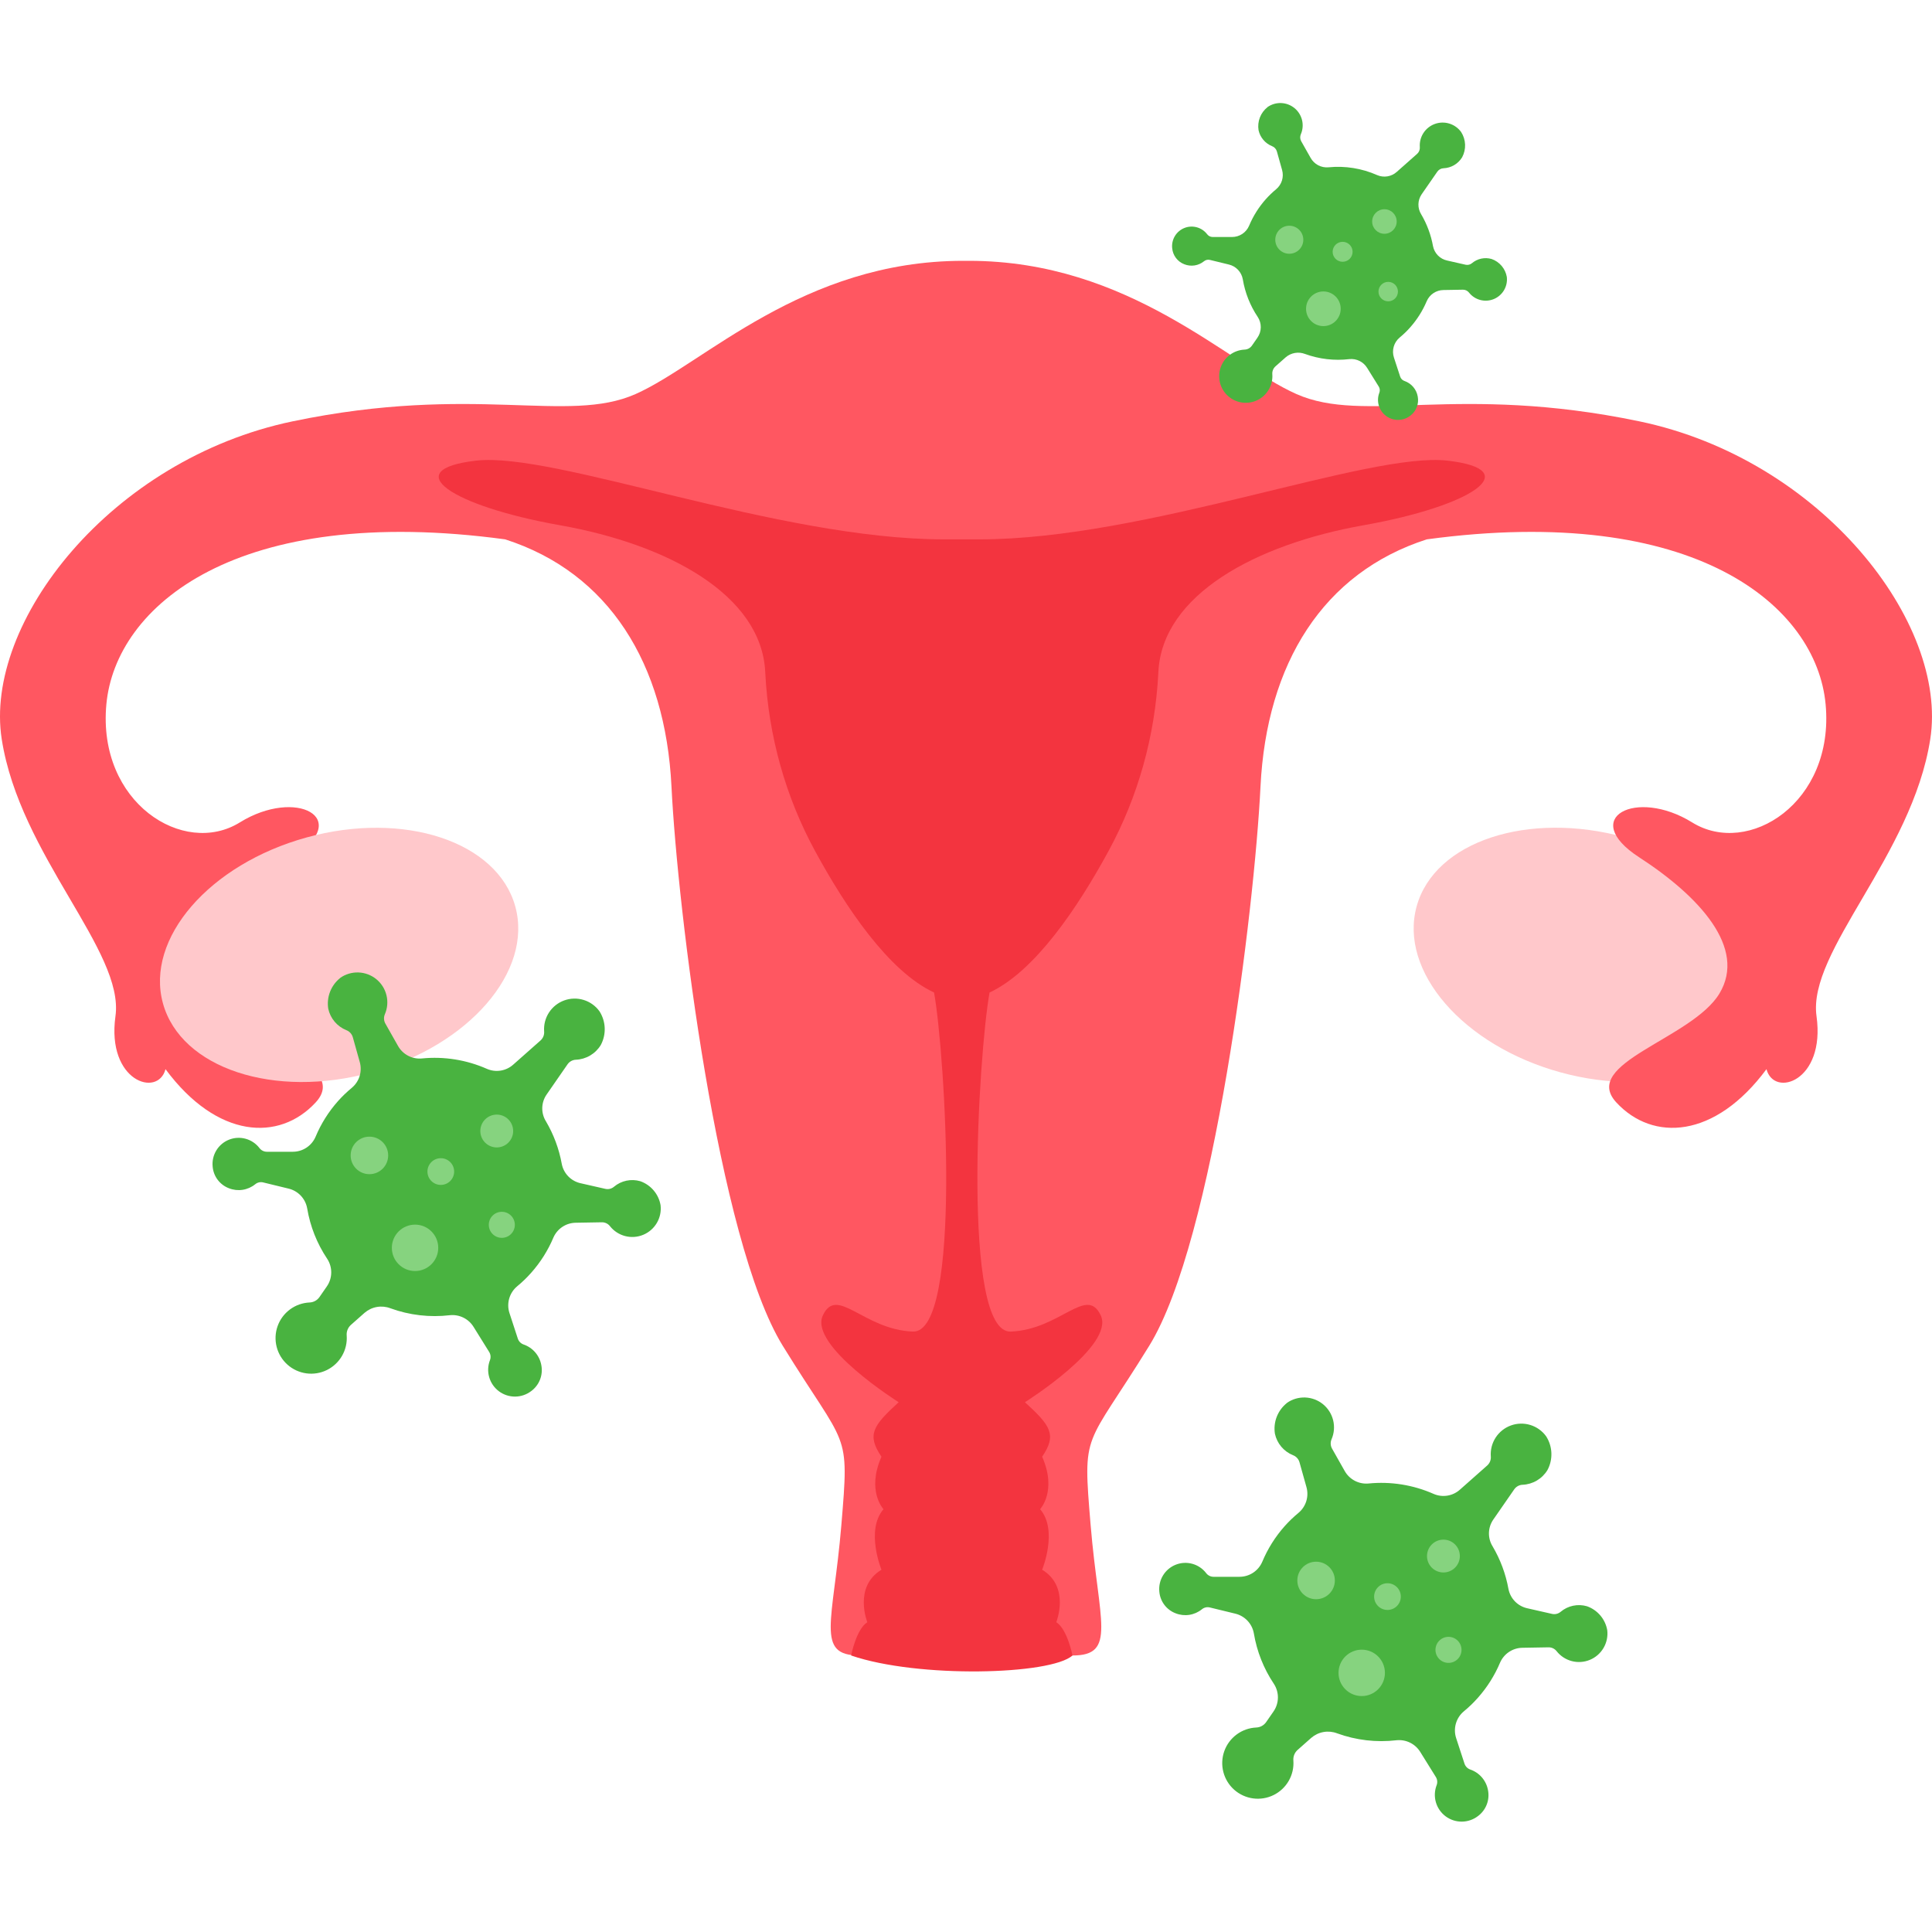
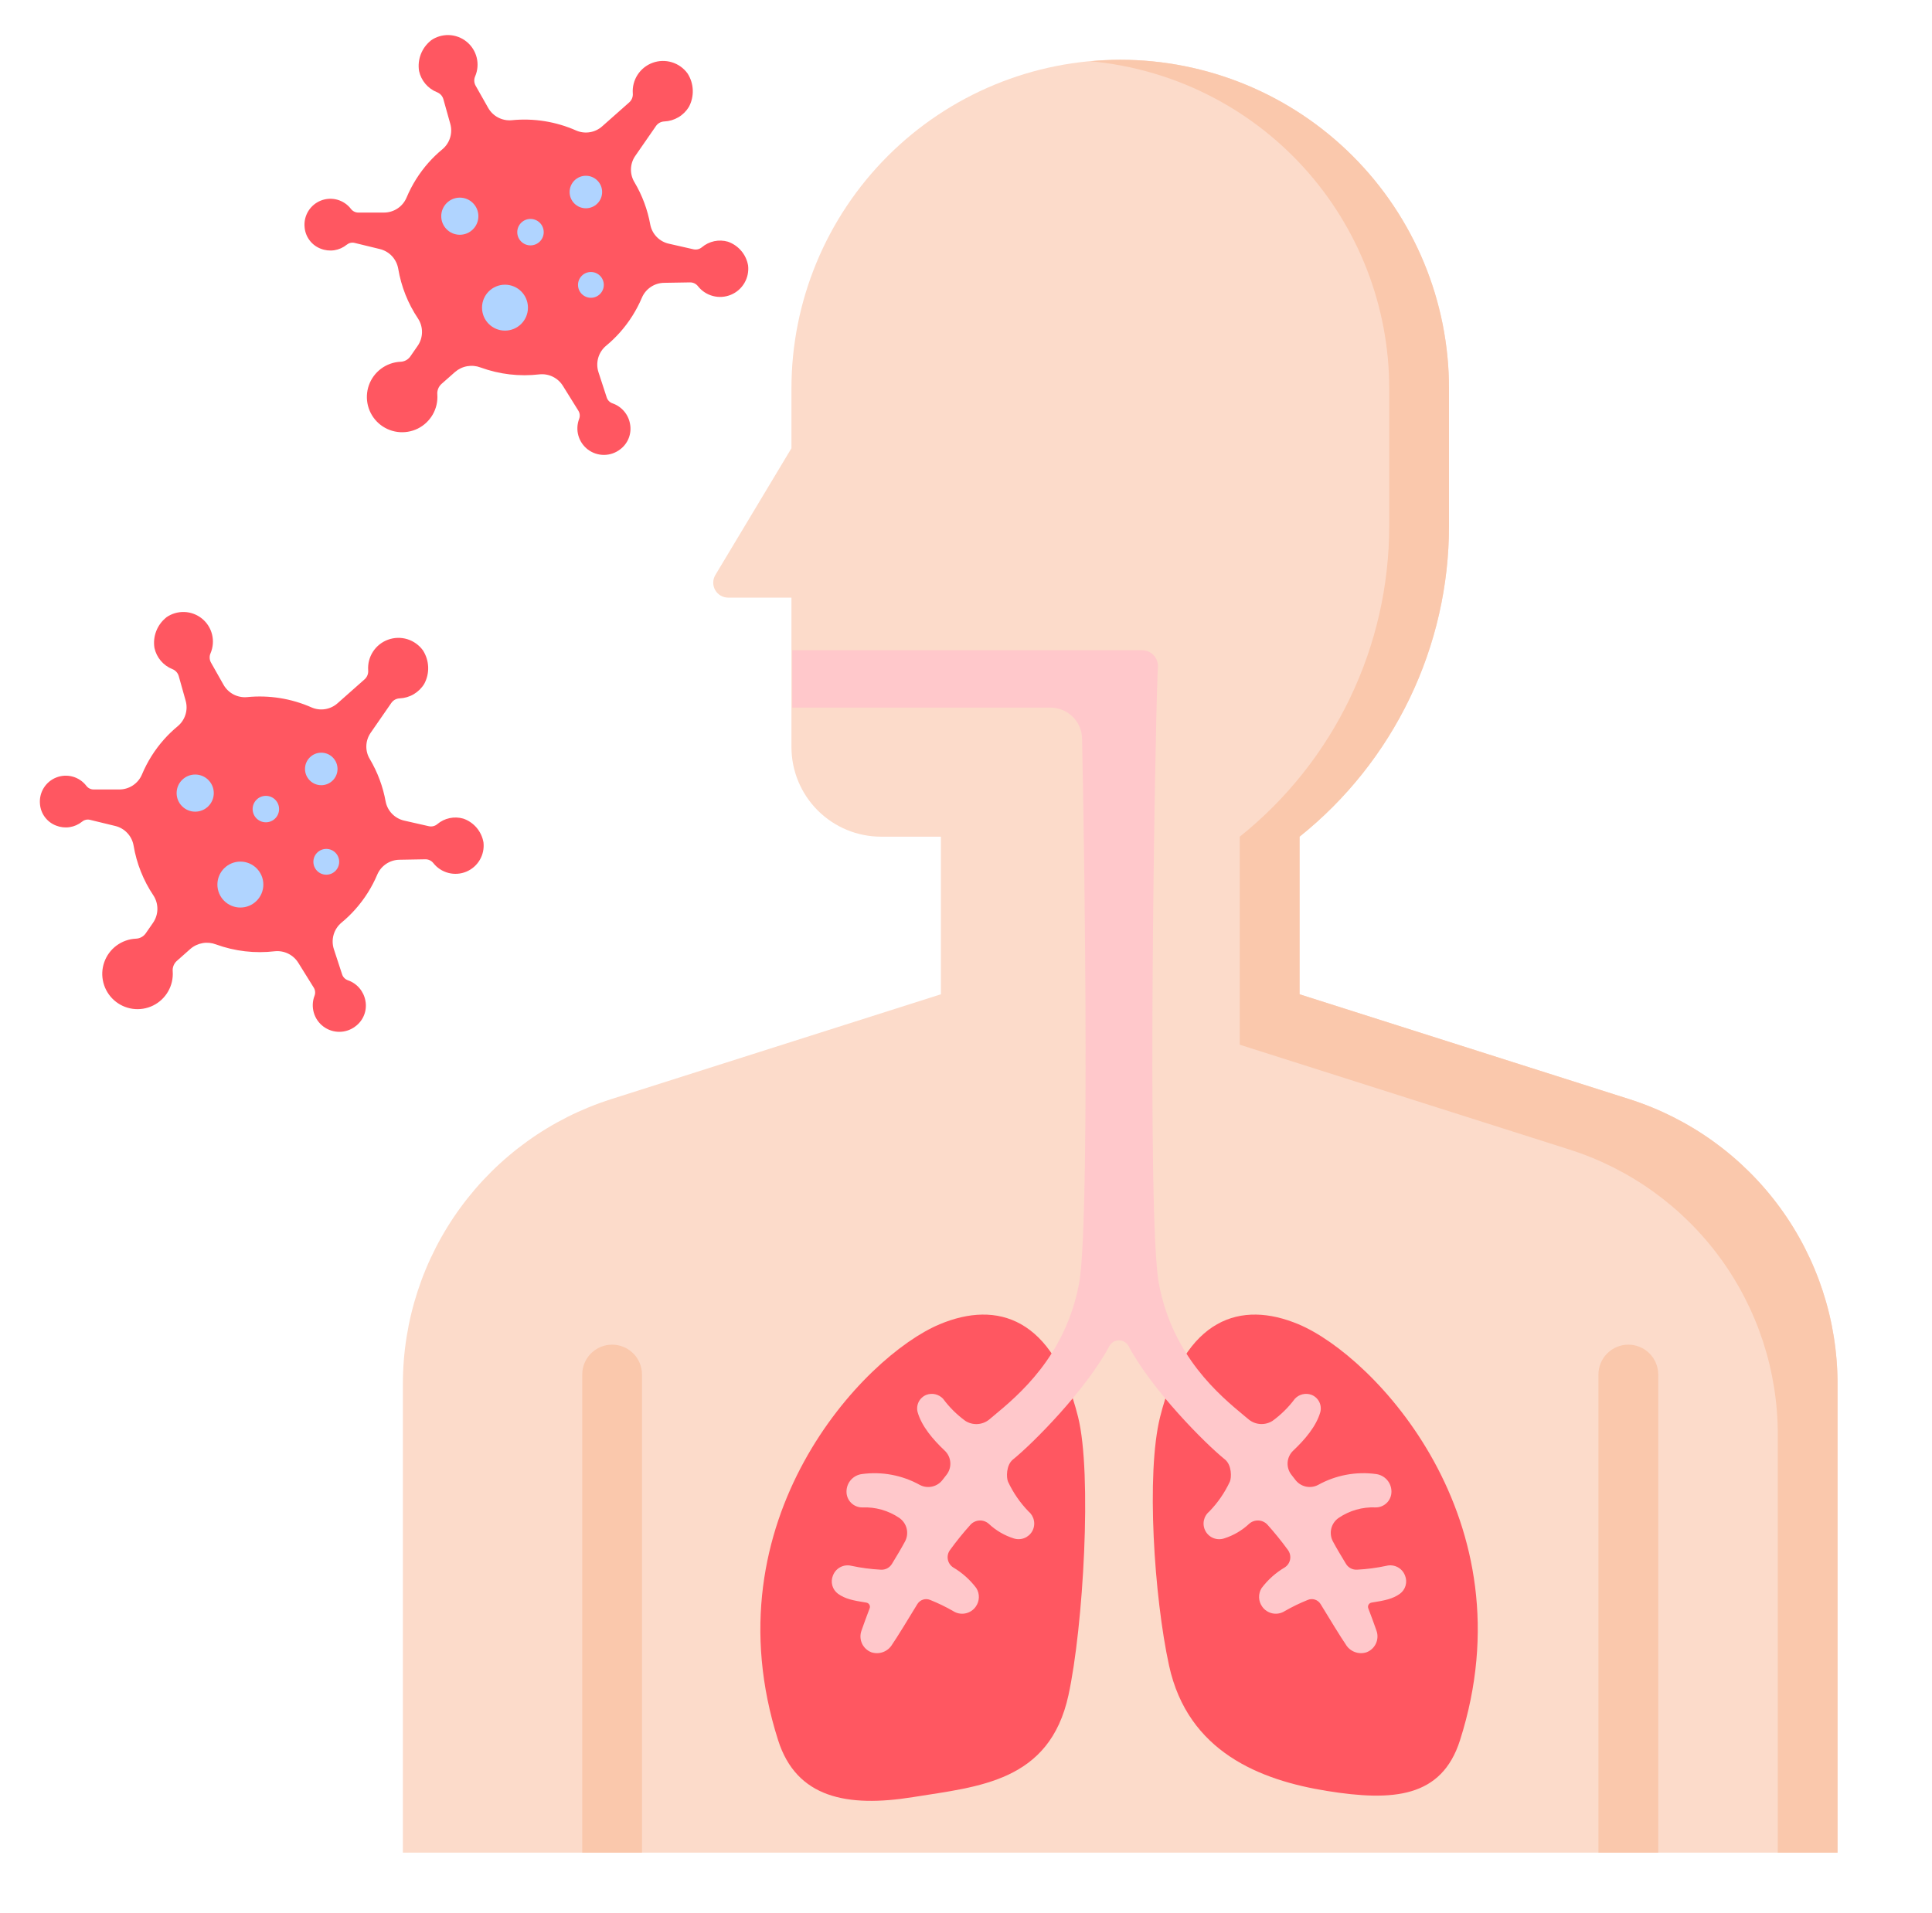
- <svg xmlns="http://www.w3.org/2000/svg" width="600" height="600" viewBox="0 0 600 600" fill="none">
-   <path d="M549.364 311.606C554.934 291.459 534.959 268.378 504.747 260.054C474.535 251.73 445.528 261.315 439.957 281.463C434.386 301.61 454.362 324.691 484.573 333.015C514.785 341.339 543.793 331.754 549.364 311.606Z" fill="#FFC8CB" />
-   <path d="M509.042 130.833C452.527 119.078 423.802 131.771 402.606 122.371C381.414 112.967 350.806 81 300.884 81H299.12C249.199 81 218.586 112.967 197.394 122.371C176.202 131.775 147.473 119.078 90.958 130.833C34.447 142.583 -5.114 193.358 0.536 229.557C6.185 265.755 38.681 295.371 35.858 315.587C33.032 335.804 49.046 340.973 51.401 332.04C67.415 353.665 86.724 354.608 98.023 342.382C109.327 330.16 74.476 322.636 65.999 308.535C57.522 294.433 72.121 278.447 90.958 266.226C109.795 254.004 91.901 244.6 74.476 255.413C57.05 266.226 30.209 249.302 33.032 218.744C35.858 188.185 73.532 156.218 156.889 167.502C189.07 177.844 206.653 206.051 208.536 244.286C210.42 282.521 222.978 385.319 243.073 417.914C263.168 450.509 263.793 443.613 261.285 473.701C258.772 503.788 253.122 514.13 266.934 514.13H333.061C346.878 514.13 341.223 503.788 338.711 473.701C336.199 443.613 336.828 450.509 356.923 417.914C377.018 385.319 389.576 282.521 391.459 244.286C393.343 206.051 410.925 177.844 443.107 167.502C526.463 156.218 564.141 188.185 566.964 218.744C569.791 249.302 542.945 266.226 525.52 255.413C508.094 244.6 490.197 254.004 509.038 266.226C527.875 278.447 542.473 294.433 533.997 308.535C525.52 322.636 490.669 330.16 501.973 342.382C513.276 354.603 532.585 353.665 548.595 332.04C550.95 340.973 566.96 335.8 564.137 315.587C561.31 295.375 593.806 265.755 599.46 229.557C605.11 193.358 565.553 142.583 509.038 130.833H509.042Z" fill="#FF5761" />
-   <path d="M115.401 333.034C145.613 324.71 165.589 301.629 160.018 281.481C154.447 261.333 125.439 251.748 95.228 260.072C65.016 268.396 45.041 291.477 50.611 311.625C56.182 331.773 85.19 341.358 115.401 333.034Z" fill="#FFC8CB" />
-   <path d="M333.065 514.13C333.065 514.13 331.497 505.982 328.041 503.788C328.041 503.788 332.436 492.818 323.645 487.492C323.645 487.492 328.67 475.271 323.016 468.689C323.016 468.689 328.355 463.049 323.645 452.393C328.355 445.498 326.157 442.68 318.305 435.47C318.305 435.47 346.248 417.918 341.853 408.519C337.457 399.115 329.295 412.907 313.91 413.535C298.525 414.163 303.864 327.347 307.316 308.229C321.426 301.677 334.762 281.779 344.28 264.269C353.492 247.329 358.696 228.521 359.712 209.272C359.724 209.039 359.737 208.801 359.75 208.563C361.004 184.744 389.891 169.072 423.483 163.118C457.076 157.165 474.034 145.881 449.543 143.059C425.052 140.237 355.979 167.506 304.179 167.506H293.215C241.41 167.506 172.338 140.241 147.851 143.059C123.36 145.881 140.318 157.16 173.911 163.118C207.503 169.072 236.39 184.744 237.644 208.563C237.657 208.801 237.669 209.039 237.682 209.272C238.694 228.521 243.902 247.329 253.114 264.269C262.632 281.779 275.972 301.677 290.078 308.229C293.53 327.347 298.869 414.163 283.484 413.535C268.099 412.907 259.937 399.119 255.541 408.519C251.146 417.922 279.088 435.47 279.088 435.47C271.241 442.68 269.043 445.498 273.749 452.393C269.039 463.049 274.378 468.689 274.378 468.689C268.728 475.271 273.749 487.492 273.749 487.492C264.958 492.822 269.353 503.788 269.353 503.788C265.901 505.982 264.328 514.13 264.328 514.13C285.104 521.259 326.391 520.164 333.061 514.13H333.065Z" fill="#F3343F" />
-   <path d="M105.659 303.716C104.246 304.836 103.157 306.312 102.504 307.993C101.851 309.674 101.657 311.498 101.942 313.278C102.265 314.762 102.947 316.144 103.927 317.304C104.908 318.463 106.158 319.365 107.567 319.93C108.043 320.113 108.47 320.403 108.816 320.777C109.161 321.152 109.416 321.602 109.559 322.091L111.725 329.811C112.134 331.242 112.119 332.761 111.683 334.184C111.246 335.606 110.406 336.872 109.264 337.827C107.717 339.102 106.27 340.495 104.937 341.994C102.041 345.257 99.704 348.976 98.019 353C97.428 354.393 96.44 355.581 95.178 356.415C93.915 357.249 92.435 357.691 90.922 357.688H82.859C82.415 357.685 81.977 357.579 81.581 357.379C81.184 357.179 80.838 356.89 80.572 356.535C79.495 355.134 77.99 354.122 76.287 353.653C74.583 353.183 72.773 353.282 71.13 353.934C69.488 354.585 68.103 355.755 67.184 357.264C66.266 358.774 65.864 360.542 66.041 362.3C66.163 363.783 66.702 365.202 67.596 366.391C68.49 367.581 69.703 368.493 71.094 369.022C72.445 369.559 73.914 369.726 75.351 369.506C76.788 369.286 78.14 368.687 79.269 367.771C79.607 367.492 80.006 367.297 80.433 367.2C80.86 367.103 81.304 367.108 81.73 367.213L89.609 369.13C91.069 369.477 92.395 370.244 93.424 371.336C94.452 372.428 95.139 373.798 95.398 375.275C96.334 380.872 98.45 386.206 101.605 390.922C102.45 392.208 102.89 393.718 102.866 395.257C102.843 396.796 102.358 398.292 101.473 399.552L99.2 402.833C98.852 403.328 98.394 403.736 97.862 404.024C97.33 404.313 96.739 404.475 96.134 404.497C93.936 404.597 91.818 405.35 90.05 406.659C88.283 407.969 86.946 409.776 86.21 411.849C85.474 413.923 85.374 416.168 85.921 418.299C86.468 420.43 87.638 422.35 89.282 423.812C90.925 425.275 92.968 426.214 95.147 426.51C97.328 426.806 99.546 426.445 101.52 425.474C103.494 424.502 105.134 422.964 106.229 421.056C107.325 419.148 107.826 416.957 107.67 414.763C107.616 414.154 107.704 413.54 107.926 412.971C108.149 412.402 108.501 411.892 108.955 411.481L113.225 407.703C114.309 406.767 115.627 406.141 117.039 405.894C118.45 405.646 119.902 405.786 121.241 406.297C127.145 408.449 133.473 409.186 139.714 408.449C141.169 408.3 142.636 408.567 143.944 409.219C145.253 409.871 146.349 410.882 147.106 412.133L151.906 419.849C152.143 420.227 152.29 420.655 152.333 421.099C152.377 421.543 152.318 421.991 152.159 422.408C151.506 424.101 151.424 425.962 151.927 427.706C152.429 429.45 153.488 430.981 154.942 432.068C156.395 433.154 158.164 433.735 159.979 433.723C161.794 433.71 163.555 433.105 164.994 431.999C166.217 431.092 167.159 429.858 167.711 428.439C168.264 427.02 168.404 425.473 168.116 423.978C167.855 422.514 167.208 421.145 166.242 420.015C165.275 418.884 164.024 418.032 162.617 417.547C162.194 417.4 161.811 417.157 161.497 416.838C161.183 416.518 160.947 416.13 160.808 415.705L158.23 407.816C157.744 406.347 157.711 404.765 158.135 403.277C158.56 401.789 159.423 400.463 160.611 399.472C162.176 398.183 163.637 396.773 164.98 395.253C167.848 392.022 170.169 388.344 171.852 384.364C172.44 383.002 173.41 381.839 174.646 381.017C175.881 380.195 177.329 379.749 178.812 379.733L186.922 379.592C187.406 379.587 187.884 379.693 188.32 379.902C188.756 380.112 189.137 380.42 189.434 380.802C190.629 382.311 192.283 383.389 194.145 383.873C196.008 384.356 197.978 384.219 199.755 383.481C201.533 382.744 203.021 381.446 203.994 379.786C204.967 378.125 205.372 376.193 205.147 374.281C204.853 372.591 204.113 371.01 203.004 369.7C201.895 368.391 200.457 367.401 198.837 366.833C197.438 366.427 195.961 366.372 194.535 366.674C193.11 366.975 191.781 367.624 190.667 368.563C190.303 368.87 189.873 369.088 189.41 369.201C188.947 369.313 188.464 369.316 188 369.21L180.345 367.471C178.887 367.157 177.553 366.423 176.509 365.359C175.464 364.295 174.754 362.948 174.467 361.485C173.624 356.803 171.952 352.309 169.531 348.214C168.766 346.972 168.375 345.535 168.406 344.075C168.437 342.616 168.888 341.197 169.705 339.988L176.267 330.514C176.56 330.096 176.947 329.751 177.396 329.507C177.845 329.263 178.344 329.126 178.855 329.108C180.417 329.041 181.939 328.589 183.286 327.794C184.632 326.998 185.762 325.883 186.575 324.547C187.445 322.921 187.866 321.092 187.796 319.249C187.725 317.406 187.164 315.616 186.172 314.061C184.961 312.385 183.238 311.149 181.262 310.541C179.286 309.933 177.165 309.985 175.222 310.691C173.278 311.396 171.618 312.716 170.492 314.45C169.366 316.184 168.836 318.238 168.983 320.3C169.029 320.823 168.953 321.349 168.761 321.837C168.569 322.325 168.266 322.762 167.877 323.113L159.406 330.613C158.316 331.594 156.967 332.242 155.52 332.48C154.072 332.717 152.587 332.535 151.241 331.953C144.895 329.144 137.929 328.028 131.023 328.714C129.541 328.853 128.049 328.557 126.731 327.864C125.413 327.171 124.325 326.11 123.598 324.81L119.675 317.872C119.427 317.428 119.286 316.933 119.263 316.426C119.239 315.918 119.334 315.412 119.539 314.947C120.335 313.088 120.503 311.02 120.016 309.057C119.53 307.094 118.416 305.343 116.845 304.07C115.273 302.798 113.329 302.073 111.308 302.005C109.286 301.938 107.298 302.532 105.645 303.697L105.659 303.716Z" fill="#49B340" />
-   <path d="M128.896 394.728C132.875 394.728 136.101 391.503 136.101 387.524C136.101 383.544 132.875 380.319 128.896 380.319C124.917 380.319 121.691 383.544 121.691 387.524C121.691 391.503 124.917 394.728 128.896 394.728Z" fill="#86D37F" />
-   <path d="M114.725 364.653C117.943 364.653 120.552 362.045 120.552 358.827C120.552 355.609 117.943 353 114.725 353C111.507 353 108.898 355.609 108.898 358.827C108.898 362.045 111.507 364.653 114.725 364.653Z" fill="#86D37F" />
-   <path d="M154.269 356.347C157.086 356.347 159.369 354.064 159.369 351.247C159.369 348.43 157.086 346.147 154.269 346.147C151.452 346.147 149.169 348.43 149.169 351.247C149.169 354.064 151.452 356.347 154.269 356.347Z" fill="#86D37F" />
-   <path d="M136.893 367.986C139.184 367.986 141.041 366.129 141.041 363.838C141.041 361.547 139.184 359.689 136.893 359.689C134.601 359.689 132.744 361.547 132.744 363.838C132.744 366.129 134.601 367.986 136.893 367.986Z" fill="#86D37F" />
-   <path d="M155.844 384.425C158.078 384.425 159.889 382.614 159.889 380.38C159.889 378.146 158.078 376.334 155.844 376.334C153.61 376.334 151.799 378.146 151.799 380.38C151.799 382.614 153.61 384.425 155.844 384.425Z" fill="#86D37F" />
-   <path d="M399.659 435.716C398.246 436.836 397.157 438.312 396.504 439.993C395.851 441.674 395.657 443.498 395.942 445.278C396.265 446.762 396.947 448.144 397.927 449.304C398.908 450.463 400.158 451.365 401.567 451.93C402.043 452.113 402.47 452.403 402.816 452.777C403.161 453.152 403.416 453.602 403.559 454.091L405.725 461.811C406.134 463.242 406.119 464.761 405.683 466.184C405.246 467.606 404.406 468.872 403.264 469.827C401.717 471.102 400.27 472.495 398.937 473.994C396.041 477.257 393.704 480.976 392.019 485C391.428 486.393 390.44 487.581 389.178 488.415C387.915 489.249 386.435 489.691 384.922 489.688H376.859C376.415 489.685 375.977 489.579 375.58 489.379C375.184 489.179 374.838 488.89 374.572 488.535C373.495 487.134 371.99 486.122 370.287 485.653C368.583 485.183 366.773 485.282 365.13 485.934C363.488 486.585 362.102 487.755 361.184 489.264C360.266 490.774 359.864 492.542 360.041 494.3C360.163 495.783 360.702 497.202 361.596 498.391C362.49 499.581 363.703 500.493 365.094 501.022C366.445 501.559 367.914 501.726 369.351 501.506C370.788 501.286 372.14 500.687 373.269 499.771C373.607 499.492 374.006 499.297 374.433 499.2C374.86 499.103 375.304 499.108 375.73 499.213L383.609 501.13C385.069 501.477 386.395 502.244 387.424 503.336C388.452 504.428 389.139 505.798 389.398 507.275C390.334 512.872 392.45 518.206 395.605 522.922C396.45 524.208 396.89 525.718 396.866 527.257C396.843 528.796 396.358 530.292 395.473 531.552L393.2 534.833C392.852 535.328 392.394 535.736 391.862 536.024C391.33 536.313 390.739 536.475 390.134 536.497C387.937 536.597 385.818 537.35 384.051 538.659C382.283 539.969 380.946 541.776 380.21 543.849C379.474 545.923 379.374 548.168 379.921 550.299C380.468 552.43 381.638 554.35 383.282 555.812C384.925 557.275 386.967 558.214 389.148 558.51C391.328 558.806 393.546 558.445 395.52 557.474C397.494 556.502 399.134 554.964 400.229 553.056C401.325 551.148 401.826 548.957 401.67 546.763C401.616 546.154 401.704 545.54 401.926 544.971C402.149 544.402 402.501 543.892 402.955 543.481L407.225 539.703C408.309 538.767 409.627 538.141 411.039 537.894C412.45 537.646 413.902 537.786 415.241 538.297C421.145 540.449 427.473 541.186 433.714 540.449C435.169 540.3 436.636 540.567 437.944 541.219C439.253 541.871 440.349 542.882 441.106 544.133L445.906 551.849C446.143 552.227 446.29 552.655 446.333 553.099C446.377 553.543 446.318 553.991 446.159 554.408C445.506 556.101 445.424 557.962 445.927 559.706C446.429 561.45 447.488 562.981 448.942 564.068C450.395 565.154 452.164 565.735 453.979 565.723C455.794 565.71 457.555 565.105 458.994 563.999C460.217 563.092 461.159 561.858 461.711 560.439C462.264 559.02 462.404 557.473 462.116 555.978C461.855 554.514 461.208 553.145 460.242 552.015C459.275 550.884 458.024 550.032 456.617 549.547C456.194 549.4 455.811 549.157 455.497 548.838C455.183 548.518 454.947 548.13 454.808 547.705L452.23 539.816C451.744 538.347 451.711 536.765 452.135 535.277C452.56 533.789 453.423 532.463 454.611 531.472C456.176 530.183 457.637 528.773 458.98 527.253C461.848 524.022 464.169 520.344 465.852 516.364C466.44 515.002 467.41 513.839 468.646 513.017C469.881 512.195 471.329 511.749 472.812 511.733L480.922 511.592C481.406 511.587 481.884 511.693 482.32 511.902C482.756 512.112 483.137 512.42 483.434 512.802C484.629 514.311 486.283 515.389 488.145 515.873C490.008 516.356 491.978 516.219 493.755 515.481C495.533 514.744 497.021 513.446 497.994 511.786C498.967 510.125 499.372 508.193 499.147 506.281C498.853 504.591 498.113 503.01 497.004 501.7C495.895 500.391 494.457 499.401 492.837 498.833C491.438 498.427 489.961 498.372 488.535 498.674C487.11 498.975 485.781 499.624 484.667 500.563C484.303 500.87 483.873 501.088 483.41 501.201C482.947 501.313 482.464 501.316 482 501.21L474.345 499.471C472.887 499.157 471.553 498.423 470.509 497.359C469.464 496.295 468.754 494.948 468.467 493.485C467.624 488.803 465.952 484.309 463.531 480.214C462.766 478.972 462.375 477.535 462.406 476.075C462.437 474.616 462.888 473.197 463.705 471.988L470.267 462.514C470.56 462.096 470.947 461.751 471.396 461.507C471.845 461.263 472.344 461.126 472.855 461.108C474.417 461.041 475.939 460.589 477.286 459.794C478.632 458.998 479.762 457.883 480.575 456.547C481.445 454.921 481.866 453.092 481.796 451.249C481.725 449.406 481.164 447.616 480.172 446.061C478.961 444.385 477.238 443.149 475.262 442.541C473.286 441.933 471.165 441.985 469.222 442.691C467.278 443.396 465.618 444.716 464.492 446.45C463.366 448.184 462.836 450.238 462.983 452.3C463.029 452.823 462.953 453.349 462.761 453.837C462.569 454.325 462.266 454.762 461.877 455.113L453.406 462.613C452.316 463.594 450.967 464.242 449.52 464.48C448.072 464.717 446.587 464.535 445.241 463.953C438.895 461.144 431.929 460.028 425.023 460.714C423.541 460.853 422.049 460.557 420.731 459.864C419.413 459.171 418.325 458.11 417.598 456.81L413.675 449.872C413.427 449.428 413.286 448.933 413.263 448.426C413.239 447.918 413.334 447.412 413.539 446.947C414.335 445.088 414.503 443.02 414.016 441.057C413.53 439.094 412.416 437.343 410.845 436.07C409.273 434.798 407.329 434.073 405.308 434.005C403.286 433.938 401.298 434.532 399.645 435.697L399.659 435.716Z" fill="#49B340" />
-   <path d="M422.896 526.728C426.875 526.728 430.101 523.503 430.101 519.524C430.101 515.544 426.875 512.319 422.896 512.319C418.917 512.319 415.691 515.544 415.691 519.524C415.691 523.503 418.917 526.728 422.896 526.728Z" fill="#86D37F" />
-   <path d="M408.725 496.653C411.943 496.653 414.552 494.045 414.552 490.827C414.552 487.609 411.943 485 408.725 485C405.507 485 402.898 487.609 402.898 490.827C402.898 494.045 405.507 496.653 408.725 496.653Z" fill="#86D37F" />
-   <path d="M448.269 488.347C451.086 488.347 453.369 486.064 453.369 483.247C453.369 480.43 451.086 478.147 448.269 478.147C445.452 478.147 443.169 480.43 443.169 483.247C443.169 486.064 445.452 488.347 448.269 488.347Z" fill="#86D37F" />
-   <path d="M430.893 499.986C433.184 499.986 435.041 498.129 435.041 495.838C435.041 493.547 433.184 491.689 430.893 491.689C428.601 491.689 426.744 493.547 426.744 495.838C426.744 498.129 428.601 499.986 430.893 499.986Z" fill="#86D37F" />
-   <path d="M449.844 516.425C452.078 516.425 453.889 514.614 453.889 512.38C453.889 510.146 452.078 508.334 449.844 508.334C447.61 508.334 445.799 510.146 445.799 512.38C445.799 514.614 447.61 516.425 449.844 516.425Z" fill="#86D37F" />
-   <path d="M393.629 33.282C392.573 34.119 391.76 35.222 391.272 36.477C390.784 37.733 390.639 39.096 390.852 40.426C391.093 41.534 391.602 42.567 392.335 43.433C393.067 44.3 394.001 44.973 395.054 45.395C395.41 45.532 395.729 45.748 395.987 46.028C396.245 46.308 396.435 46.644 396.543 47.01L398.16 52.777C398.466 53.846 398.455 54.981 398.129 56.044C397.803 57.107 397.175 58.052 396.322 58.766C395.166 59.719 394.085 60.759 393.09 61.879C390.926 64.317 389.18 67.095 387.921 70.102C387.48 71.142 386.741 72.03 385.798 72.653C384.855 73.275 383.749 73.606 382.619 73.603H376.595C376.263 73.601 375.936 73.522 375.64 73.373C375.343 73.224 375.086 73.008 374.886 72.742C374.082 71.695 372.958 70.94 371.685 70.589C370.412 70.238 369.06 70.312 367.833 70.799C366.606 71.286 365.571 72.159 364.885 73.287C364.198 74.415 363.899 75.736 364.03 77.049C364.122 78.157 364.524 79.217 365.192 80.106C365.861 80.994 366.766 81.676 367.805 82.071C368.815 82.472 369.913 82.597 370.986 82.433C372.06 82.269 373.07 81.821 373.913 81.136C374.166 80.928 374.464 80.782 374.783 80.71C375.102 80.638 375.434 80.641 375.751 80.719L381.638 82.152C382.729 82.411 383.719 82.984 384.488 83.8C385.256 84.616 385.769 85.639 385.963 86.743C386.662 90.924 388.243 94.909 390.6 98.432C391.231 99.393 391.56 100.521 391.542 101.671C391.525 102.821 391.162 103.938 390.502 104.88L388.803 107.331C388.543 107.701 388.201 108.005 387.804 108.221C387.407 108.437 386.965 108.558 386.513 108.574C384.871 108.649 383.289 109.211 381.968 110.189C380.647 111.168 379.648 112.518 379.099 114.067C378.549 115.616 378.474 117.294 378.883 118.886C379.291 120.478 380.165 121.912 381.393 123.004C382.621 124.097 384.147 124.799 385.776 125.02C387.404 125.241 389.062 124.971 390.537 124.246C392.012 123.52 393.236 122.371 394.055 120.945C394.873 119.52 395.248 117.883 395.131 116.243C395.091 115.788 395.156 115.33 395.323 114.905C395.489 114.479 395.752 114.099 396.091 113.792L399.281 110.969C400.091 110.27 401.076 109.803 402.13 109.618C403.185 109.433 404.27 109.537 405.269 109.919C409.681 111.527 414.408 112.077 419.071 111.526C420.157 111.415 421.253 111.615 422.231 112.102C423.209 112.589 424.028 113.344 424.593 114.279L428.179 120.043C428.356 120.325 428.466 120.645 428.499 120.977C428.531 121.309 428.487 121.643 428.368 121.955C427.88 123.22 427.819 124.61 428.195 125.913C428.57 127.216 429.361 128.36 430.447 129.172C431.533 129.983 432.855 130.418 434.211 130.408C435.566 130.399 436.882 129.947 437.957 129.12C438.871 128.443 439.574 127.521 439.987 126.461C440.4 125.4 440.504 124.245 440.289 123.128C440.095 122.034 439.611 121.012 438.889 120.167C438.167 119.322 437.232 118.686 436.181 118.324C435.865 118.214 435.579 118.032 435.344 117.794C435.11 117.555 434.934 117.265 434.83 116.947L432.903 111.053C432.54 109.956 432.516 108.774 432.833 107.663C433.15 106.551 433.795 105.561 434.682 104.82C435.852 103.857 436.943 102.803 437.946 101.668C440.089 99.254 441.823 96.506 443.08 93.533C443.52 92.515 444.245 91.647 445.168 91.033C446.091 90.419 447.172 90.085 448.281 90.073L454.339 89.968C454.7 89.964 455.058 90.043 455.383 90.2C455.709 90.357 455.994 90.587 456.216 90.872C457.108 91.999 458.344 92.805 459.736 93.166C461.127 93.527 462.599 93.425 463.927 92.874C465.255 92.322 466.367 91.353 467.094 90.113C467.821 88.872 468.123 87.428 467.955 86C467.735 84.737 467.182 83.556 466.354 82.578C465.525 81.6 464.451 80.86 463.241 80.436C462.196 80.132 461.092 80.091 460.027 80.317C458.962 80.542 457.97 81.027 457.137 81.728C456.865 81.958 456.544 82.121 456.198 82.205C455.852 82.289 455.491 82.291 455.144 82.211L449.426 80.912C448.337 80.678 447.34 80.13 446.559 79.335C445.779 78.54 445.249 77.533 445.034 76.44C444.404 72.942 443.155 69.585 441.347 66.526C440.775 65.598 440.483 64.524 440.506 63.434C440.529 62.344 440.866 61.284 441.476 60.38L446.379 53.303C446.598 52.99 446.887 52.732 447.222 52.55C447.558 52.368 447.931 52.266 448.312 52.252C449.48 52.202 450.616 51.865 451.623 51.27C452.629 50.676 453.473 49.843 454.08 48.845C454.73 47.63 455.045 46.264 454.992 44.887C454.939 43.51 454.52 42.172 453.779 41.011C452.874 39.758 451.587 38.835 450.11 38.381C448.634 37.926 447.05 37.966 445.598 38.493C444.146 39.02 442.906 40.006 442.065 41.301C441.223 42.597 440.828 44.131 440.937 45.672C440.971 46.062 440.915 46.455 440.771 46.82C440.628 47.184 440.402 47.511 440.111 47.773L433.782 53.376C432.968 54.109 431.96 54.593 430.879 54.771C429.798 54.949 428.688 54.812 427.682 54.378C422.941 52.279 417.737 51.445 412.578 51.958C411.47 52.061 410.356 51.84 409.372 51.323C408.387 50.805 407.574 50.012 407.031 49.041L404.1 43.858C403.915 43.526 403.809 43.156 403.792 42.777C403.774 42.398 403.845 42.02 403.998 41.673C404.593 40.284 404.718 38.739 404.355 37.272C403.991 35.805 403.16 34.497 401.985 33.547C400.811 32.596 399.359 32.054 397.849 32.004C396.339 31.953 394.853 32.397 393.618 33.268L393.629 33.282Z" fill="#49B340" />
-   <path d="M410.989 101.276C413.962 101.276 416.371 98.866 416.371 95.893C416.371 92.921 413.962 90.511 410.989 90.511C408.016 90.511 405.606 92.921 405.606 95.893C405.606 98.866 408.016 101.276 410.989 101.276Z" fill="#86D37F" />
-   <path d="M400.402 78.807C402.806 78.807 404.755 76.859 404.755 74.454C404.755 72.05 402.806 70.102 400.402 70.102C397.998 70.102 396.049 72.05 396.049 74.454C396.049 76.859 397.998 78.807 400.402 78.807Z" fill="#86D37F" />
-   <path d="M429.945 72.602C432.049 72.602 433.755 70.896 433.755 68.792C433.755 66.687 432.049 64.982 429.945 64.982C427.841 64.982 426.135 66.687 426.135 68.792C426.135 70.896 427.841 72.602 429.945 72.602Z" fill="#86D37F" />
-   <path d="M416.963 81.297C418.674 81.297 420.062 79.91 420.062 78.198C420.062 76.486 418.674 75.099 416.963 75.099C415.251 75.099 413.863 76.486 413.863 78.198C413.863 79.91 415.251 81.297 416.963 81.297Z" fill="#86D37F" />
-   <path d="M431.121 93.579C432.79 93.579 434.143 92.225 434.143 90.556C434.143 88.887 432.79 87.534 431.121 87.534C429.452 87.534 428.099 88.887 428.099 90.556C428.099 92.225 429.452 93.579 431.121 93.579Z" fill="#86D37F" />
+ <svg xmlns="http://www.w3.org/2000/svg" width="101" height="100" viewBox="0 0 101 100" fill="none">
+   <path d="M75.75 27.495V20.312C75.75 15.754 73.939 11.382 70.716 8.159C67.493 4.936 63.121 3.125 58.562 3.125C54.004 3.125 49.632 4.936 46.409 8.159C43.186 11.382 41.375 15.754 41.375 20.312V23.438L37.397 30.067C37.326 30.185 37.288 30.321 37.286 30.459C37.284 30.597 37.319 30.733 37.388 30.854C37.456 30.974 37.554 31.074 37.674 31.144C37.793 31.213 37.929 31.25 38.067 31.25H41.375V39.062C41.375 40.306 41.869 41.498 42.748 42.377C43.627 43.256 44.819 43.75 46.062 43.75H49.188V51.991L31.951 57.474C28.791 58.479 26.033 60.464 24.075 63.141C22.118 65.817 21.062 69.048 21.062 72.364V96.875H96.062V72.364C96.063 69.048 95.008 65.817 93.05 63.14C91.093 60.463 88.334 58.478 85.174 57.473L67.938 51.991V43.75C70.375 41.8 72.343 39.326 73.695 36.513C75.048 33.699 75.75 30.617 75.75 27.495Z" fill="#FCDBCA" />
+   <path d="M86.688 96.875V71.875C86.688 71.461 86.523 71.063 86.23 70.77C85.937 70.477 85.539 70.312 85.125 70.312C84.711 70.312 84.313 70.477 84.02 70.77C83.727 71.063 83.562 71.461 83.562 71.875V96.875H86.688Z" fill="#FAC8AC" />
+   <path d="M33.562 96.875V71.875C33.562 71.461 33.398 71.063 33.105 70.77C32.812 70.477 32.414 70.312 32 70.312C31.586 70.312 31.188 70.477 30.895 70.77C30.602 71.063 30.438 71.461 30.438 71.875V96.875H33.562Z" fill="#FAC8AC" />
+   <path d="M56.36 74.096C57.097 77.049 56.633 85.073 55.855 88.646C54.868 93.169 51.183 93.416 47.727 93.971C44.271 94.526 41.639 94.007 40.68 91.002C36.999 79.474 45.164 70.903 49.122 69.246C52.129 67.986 55.059 68.888 56.36 74.096Z" fill="#FF5761" />
+   <path d="M60.646 74.096C59.909 77.049 60.336 83.518 61.115 87.091C62.101 91.614 65.892 93.09 69.374 93.649C72.829 94.204 75.365 94.007 76.324 91.002C80.005 79.474 71.84 70.903 67.883 69.246C64.877 67.986 61.948 68.888 60.646 74.096Z" fill="#FF5761" />
+   <path d="M59.702 34H41.416V37H54.906C55.81 37 56.549 37.713 56.568 38.617C56.731 46.339 56.946 64.277 56.41 67.121C55.694 70.92 53.241 72.957 51.939 74.038C51.853 74.11 51.772 74.177 51.697 74.24C51.524 74.375 51.312 74.454 51.093 74.464C50.873 74.475 50.655 74.418 50.469 74.3C50.024 73.976 49.63 73.586 49.303 73.143C49.195 73.027 49.055 72.945 48.9 72.907C48.746 72.87 48.584 72.879 48.434 72.934C48.259 73.002 48.115 73.132 48.029 73.299C47.944 73.466 47.923 73.659 47.971 73.841C48.183 74.58 48.768 75.268 49.386 75.852C49.557 76.012 49.662 76.231 49.679 76.465C49.697 76.7 49.627 76.932 49.482 77.117C49.414 77.202 49.345 77.292 49.276 77.381C49.143 77.558 48.951 77.682 48.734 77.731C48.518 77.781 48.291 77.752 48.094 77.651C47.17 77.136 46.103 76.935 45.054 77.079C44.836 77.108 44.634 77.215 44.487 77.379C44.34 77.544 44.257 77.756 44.253 77.977V77.998C44.252 78.108 44.273 78.216 44.315 78.317C44.357 78.418 44.418 78.509 44.496 78.586C44.573 78.663 44.666 78.723 44.767 78.764C44.868 78.805 44.977 78.825 45.086 78.823C45.771 78.794 46.446 78.987 47.012 79.371C47.206 79.505 47.344 79.705 47.399 79.934C47.453 80.163 47.421 80.404 47.308 80.611C47.108 80.984 46.885 81.351 46.676 81.696C46.66 81.723 46.644 81.75 46.628 81.776C46.568 81.875 46.483 81.955 46.381 82.009C46.278 82.062 46.164 82.086 46.049 82.079C45.528 82.052 45.011 81.984 44.502 81.874C44.31 81.829 44.109 81.853 43.934 81.944C43.76 82.035 43.624 82.185 43.551 82.368L43.544 82.384C43.475 82.55 43.464 82.735 43.512 82.908C43.561 83.081 43.666 83.233 43.812 83.34C44.184 83.604 44.572 83.687 45.29 83.8C45.322 83.805 45.354 83.817 45.381 83.836C45.408 83.855 45.431 83.879 45.448 83.908C45.465 83.937 45.475 83.969 45.477 84.002C45.48 84.035 45.475 84.068 45.463 84.099C45.317 84.475 45.154 84.933 45.077 85.15C45.054 85.216 45.039 85.259 45.034 85.272C44.956 85.49 44.967 85.731 45.064 85.941C45.162 86.152 45.338 86.316 45.555 86.398C45.757 86.464 45.976 86.459 46.175 86.382C46.374 86.306 46.541 86.164 46.647 85.979C46.867 85.667 47.531 84.579 47.957 83.877C48.025 83.766 48.131 83.683 48.256 83.643C48.38 83.604 48.515 83.611 48.635 83.664C49.044 83.828 49.441 84.02 49.823 84.24C50.012 84.364 50.242 84.409 50.464 84.365C50.685 84.322 50.882 84.195 51.011 84.01C51.111 83.869 51.167 83.703 51.172 83.531C51.178 83.359 51.132 83.189 51.041 83.043C50.713 82.606 50.301 82.238 49.83 81.96C49.757 81.913 49.694 81.852 49.646 81.779C49.598 81.707 49.565 81.626 49.55 81.54C49.534 81.455 49.537 81.367 49.556 81.283C49.576 81.198 49.613 81.119 49.665 81.049C49.999 80.589 50.357 80.146 50.738 79.723C50.86 79.592 51.029 79.515 51.208 79.507C51.387 79.499 51.561 79.562 51.694 79.682C52.065 80.03 52.51 80.29 52.995 80.443C53.175 80.502 53.371 80.496 53.547 80.427C53.724 80.358 53.871 80.23 53.964 80.064C54.056 79.898 54.088 79.705 54.053 79.519C54.019 79.332 53.921 79.163 53.776 79.041C53.331 78.584 52.967 78.055 52.697 77.477C52.605 77.268 52.592 76.609 52.957 76.315C53.971 75.5 56.761 72.703 57.995 70.386C58.044 70.296 58.116 70.22 58.205 70.167C58.293 70.115 58.394 70.087 58.497 70.087C58.599 70.087 58.7 70.115 58.788 70.167C58.877 70.22 58.949 70.296 58.998 70.386C60.232 72.703 63.022 75.5 64.034 76.313C64.4 76.607 64.386 77.265 64.294 77.475C64.025 78.053 63.66 78.581 63.216 79.039C63.069 79.16 62.969 79.33 62.933 79.517C62.898 79.705 62.93 79.899 63.023 80.066C63.116 80.233 63.264 80.362 63.443 80.43C63.621 80.499 63.818 80.503 63.999 80.442C64.484 80.289 64.928 80.029 65.3 79.681C65.432 79.561 65.607 79.499 65.786 79.506C65.965 79.514 66.134 79.591 66.256 79.722C66.636 80.145 66.994 80.588 67.329 81.048C67.38 81.118 67.418 81.197 67.437 81.282C67.457 81.366 67.459 81.454 67.444 81.54C67.429 81.625 67.396 81.706 67.348 81.779C67.299 81.851 67.237 81.912 67.164 81.96C66.693 82.237 66.281 82.605 65.953 83.042C65.862 83.188 65.816 83.358 65.821 83.53C65.827 83.702 65.883 83.868 65.983 84.009C66.112 84.194 66.308 84.321 66.53 84.365C66.752 84.408 66.981 84.363 67.171 84.239C67.553 84.02 67.95 83.827 68.359 83.663C68.479 83.61 68.614 83.603 68.738 83.642C68.863 83.682 68.969 83.765 69.037 83.877C69.462 84.578 70.127 85.666 70.347 85.978C70.453 86.163 70.619 86.305 70.818 86.381C71.017 86.458 71.237 86.463 71.439 86.397C71.656 86.315 71.832 86.151 71.929 85.94C72.027 85.73 72.038 85.489 71.96 85.271C71.956 85.259 71.942 85.222 71.923 85.166C71.849 84.957 71.681 84.484 71.53 84.098C71.519 84.067 71.514 84.034 71.516 84.001C71.519 83.968 71.529 83.936 71.546 83.907C71.562 83.879 71.585 83.854 71.613 83.835C71.64 83.817 71.671 83.804 71.704 83.799C72.421 83.686 72.81 83.603 73.182 83.339C73.327 83.232 73.433 83.081 73.481 82.907C73.53 82.734 73.519 82.549 73.45 82.383L73.443 82.367C73.37 82.184 73.234 82.034 73.059 81.943C72.885 81.853 72.683 81.828 72.492 81.873C71.983 81.983 71.466 82.052 70.945 82.078C70.83 82.085 70.715 82.061 70.613 82.008C70.511 81.954 70.425 81.874 70.366 81.776L70.317 81.695C70.108 81.35 69.886 80.983 69.686 80.61C69.573 80.403 69.54 80.162 69.595 79.933C69.65 79.704 69.787 79.504 69.981 79.371C70.548 78.986 71.223 78.793 71.907 78.822C72.017 78.824 72.125 78.804 72.227 78.763C72.328 78.722 72.42 78.662 72.498 78.585C72.576 78.508 72.637 78.417 72.679 78.316C72.72 78.215 72.742 78.107 72.741 77.998V77.976C72.737 77.755 72.654 77.543 72.507 77.379C72.359 77.214 72.158 77.107 71.939 77.078C70.891 76.934 69.824 77.135 68.9 77.65C68.702 77.751 68.476 77.78 68.259 77.731C68.043 77.681 67.851 77.557 67.717 77.38C67.649 77.291 67.579 77.201 67.512 77.116C67.367 76.931 67.296 76.699 67.314 76.465C67.332 76.23 67.437 76.011 67.608 75.851C68.225 75.267 68.81 74.579 69.022 73.841C69.07 73.659 69.049 73.466 68.964 73.299C68.878 73.132 68.734 73.002 68.559 72.934C68.41 72.879 68.248 72.87 68.093 72.907C67.938 72.945 67.798 73.027 67.691 73.143C67.363 73.585 66.969 73.974 66.524 74.297C66.338 74.415 66.12 74.472 65.9 74.462C65.681 74.451 65.469 74.373 65.296 74.237C65.222 74.175 65.142 74.109 65.057 74.039C63.757 72.96 61.299 70.923 60.583 67.121C59.941 63.713 60.377 38.62 60.51 35.424C60.512 35.39 60.512 35.356 60.51 35.322L60.534 34.88C60.561 34.402 60.181 34 59.702 34Z" fill="#FFC8CB" />
+   <path d="M85.174 57.474L67.938 51.991V43.75C70.375 41.8 72.343 39.326 73.695 36.513C75.048 33.699 75.75 30.617 75.75 27.495V20.312C75.75 15.754 73.939 11.382 70.716 8.159C67.493 4.936 63.121 3.125 58.562 3.125C58.035 3.125 57.516 3.157 57 3.203C61.269 3.592 65.239 5.562 68.13 8.728C71.021 11.894 72.624 16.026 72.625 20.312V27.495C72.625 30.617 71.923 33.699 70.57 36.513C69.218 39.326 67.25 41.8 64.812 43.75V54.628L82.049 60.11C85.209 61.115 87.967 63.1 89.925 65.777C91.882 68.454 92.938 71.684 92.938 75V96.875H96.062V72.364C96.062 69.048 95.007 65.817 93.05 63.141C91.092 60.464 88.334 58.479 85.174 57.474Z" fill="#FAC8AC" />
+   <path d="M8.693 32.286C8.458 32.473 8.276 32.719 8.168 32.999C8.059 33.279 8.026 33.583 8.074 33.88C8.128 34.127 8.241 34.357 8.405 34.551C8.568 34.744 8.776 34.894 9.011 34.988C9.091 35.019 9.162 35.067 9.219 35.13C9.277 35.192 9.319 35.267 9.343 35.349L9.704 36.635C9.773 36.874 9.77 37.127 9.697 37.364C9.624 37.601 9.484 37.812 9.294 37.971C9.036 38.184 8.795 38.416 8.573 38.666C8.09 39.209 7.701 39.829 7.42 40.5C7.322 40.732 7.157 40.93 6.946 41.069C6.736 41.208 6.489 41.282 6.237 41.281H4.893C4.819 41.281 4.746 41.263 4.68 41.23C4.614 41.197 4.557 41.148 4.512 41.089C4.333 40.856 4.082 40.687 3.798 40.609C3.514 40.531 3.212 40.547 2.939 40.656C2.665 40.764 2.434 40.959 2.281 41.211C2.128 41.462 2.061 41.757 2.09 42.05C2.111 42.297 2.2 42.534 2.35 42.732C2.499 42.93 2.701 43.082 2.932 43.17C3.158 43.26 3.403 43.288 3.642 43.251C3.882 43.214 4.107 43.114 4.295 42.962C4.351 42.915 4.418 42.883 4.489 42.867C4.56 42.85 4.634 42.851 4.705 42.869L6.018 43.188C6.262 43.246 6.483 43.374 6.654 43.556C6.826 43.738 6.94 43.966 6.983 44.212C7.139 45.145 7.492 46.034 8.018 46.82C8.159 47.035 8.232 47.286 8.228 47.543C8.224 47.799 8.143 48.049 7.996 48.259L7.617 48.806C7.559 48.888 7.483 48.956 7.394 49.004C7.305 49.052 7.207 49.079 7.106 49.083C6.74 49.099 6.387 49.225 6.092 49.443C5.797 49.661 5.574 49.963 5.452 50.308C5.329 50.654 5.312 51.028 5.404 51.383C5.495 51.738 5.69 52.058 5.964 52.302C6.238 52.546 6.578 52.702 6.941 52.752C7.305 52.801 7.675 52.741 8.004 52.579C8.333 52.417 8.606 52.161 8.788 51.843C8.971 51.525 9.055 51.16 9.029 50.794C9.019 50.692 9.034 50.59 9.071 50.495C9.108 50.4 9.167 50.315 9.243 50.247L9.954 49.617C10.135 49.461 10.355 49.357 10.59 49.316C10.825 49.274 11.067 49.298 11.29 49.383C12.274 49.742 13.329 49.864 14.369 49.741C14.612 49.717 14.856 49.761 15.074 49.87C15.292 49.979 15.475 50.147 15.601 50.355L16.401 51.641C16.441 51.704 16.465 51.776 16.472 51.85C16.48 51.924 16.47 51.998 16.443 52.068C16.334 52.35 16.321 52.66 16.405 52.951C16.488 53.242 16.665 53.497 16.907 53.678C17.149 53.859 17.444 53.956 17.747 53.954C18.049 53.952 18.343 53.851 18.582 53.666C18.786 53.515 18.943 53.31 19.035 53.073C19.127 52.837 19.151 52.579 19.103 52.33C19.059 52.086 18.951 51.858 18.79 51.669C18.629 51.481 18.421 51.339 18.186 51.258C18.116 51.233 18.052 51.193 18 51.14C17.947 51.086 17.908 51.022 17.885 50.951L17.455 49.636C17.374 49.391 17.369 49.127 17.439 48.88C17.51 48.632 17.654 48.411 17.852 48.245C18.113 48.031 18.356 47.795 18.58 47.542C19.058 47.004 19.445 46.391 19.725 45.727C19.823 45.5 19.985 45.307 20.191 45.17C20.397 45.033 20.638 44.958 20.886 44.956L22.237 44.932C22.318 44.931 22.398 44.949 22.47 44.984C22.543 45.019 22.606 45.07 22.656 45.134C22.855 45.385 23.131 45.565 23.441 45.645C23.752 45.726 24.08 45.703 24.376 45.58C24.672 45.457 24.92 45.241 25.082 44.964C25.245 44.688 25.312 44.365 25.275 44.047C25.226 43.765 25.102 43.502 24.918 43.283C24.733 43.065 24.493 42.9 24.223 42.806C23.99 42.738 23.744 42.729 23.506 42.779C23.268 42.829 23.047 42.937 22.861 43.094C22.801 43.145 22.729 43.181 22.652 43.2C22.575 43.219 22.494 43.219 22.417 43.202L21.141 42.912C20.898 42.859 20.676 42.737 20.502 42.56C20.327 42.383 20.209 42.158 20.161 41.914C20.021 41.134 19.742 40.385 19.339 39.702C19.211 39.495 19.146 39.256 19.151 39.013C19.156 38.769 19.232 38.533 19.368 38.331L20.461 36.752C20.51 36.683 20.575 36.625 20.649 36.584C20.724 36.544 20.808 36.521 20.893 36.518C21.153 36.507 21.407 36.432 21.631 36.299C21.855 36.166 22.044 35.98 22.179 35.758C22.324 35.487 22.395 35.182 22.383 34.875C22.371 34.568 22.277 34.269 22.112 34.01C21.91 33.731 21.623 33.525 21.294 33.423C20.964 33.322 20.611 33.331 20.287 33.449C19.963 33.566 19.686 33.786 19.499 34.075C19.311 34.364 19.223 34.706 19.247 35.05C19.255 35.137 19.242 35.225 19.21 35.306C19.178 35.388 19.128 35.46 19.063 35.519L17.651 36.769C17.47 36.932 17.245 37.04 17.003 37.08C16.762 37.12 16.515 37.089 16.29 36.992C15.233 36.524 14.072 36.338 12.921 36.452C12.674 36.475 12.425 36.426 12.205 36.311C11.986 36.195 11.804 36.018 11.683 35.802L11.029 34.645C10.988 34.571 10.964 34.489 10.961 34.404C10.957 34.32 10.972 34.235 11.007 34.158C11.139 33.848 11.167 33.503 11.086 33.176C11.005 32.849 10.82 32.557 10.558 32.345C10.296 32.133 9.972 32.012 9.635 32.001C9.298 31.99 8.967 32.089 8.691 32.283L8.693 32.286Z" fill="#FF5761" />
+   <path d="M12.566 47.455C13.229 47.455 13.767 46.917 13.767 46.254C13.767 45.591 13.229 45.053 12.566 45.053C11.903 45.053 11.365 45.591 11.365 46.254C11.365 46.917 11.903 47.455 12.566 47.455Z" fill="#B0D4FF" />
+   <path d="M10.204 42.442C10.741 42.442 11.176 42.007 11.176 41.471C11.176 40.935 10.741 40.5 10.204 40.5C9.668 40.5 9.233 40.935 9.233 41.471C9.233 42.007 9.668 42.442 10.204 42.442Z" fill="#B0D4FF" />
+   <path d="M16.795 41.058C17.264 41.058 17.645 40.677 17.645 40.208C17.645 39.739 17.264 39.358 16.795 39.358C16.325 39.358 15.945 39.739 15.945 40.208C15.945 40.677 16.325 41.058 16.795 41.058Z" fill="#B0D4FF" />
+   <path d="M13.899 42.998C14.281 42.998 14.59 42.688 14.59 42.306C14.59 41.924 14.281 41.615 13.899 41.615C13.517 41.615 13.207 41.924 13.207 42.306C13.207 42.688 13.517 42.998 13.899 42.998Z" fill="#B0D4FF" />
+   <path d="M17.058 45.738C17.43 45.738 17.732 45.436 17.732 45.063C17.732 44.691 17.43 44.389 17.058 44.389C16.685 44.389 16.383 44.691 16.383 45.063C16.383 45.436 16.685 45.738 17.058 45.738Z" fill="#B0D4FF" />
+   <path d="M22.527 2.119C22.291 2.306 22.11 2.552 22.001 2.832C21.892 3.112 21.86 3.416 21.907 3.713C21.961 3.961 22.075 4.191 22.238 4.384C22.402 4.577 22.61 4.728 22.845 4.822C22.924 4.852 22.995 4.901 23.053 4.963C23.111 5.026 23.153 5.1 23.177 5.182L23.538 6.469C23.606 6.707 23.604 6.96 23.531 7.197C23.458 7.435 23.318 7.645 23.128 7.805C22.87 8.017 22.629 8.249 22.407 8.499C21.924 9.043 21.534 9.663 21.253 10.334C21.155 10.566 20.99 10.764 20.78 10.903C20.57 11.042 20.323 11.115 20.071 11.115H18.727C18.653 11.114 18.58 11.097 18.514 11.063C18.448 11.03 18.39 10.982 18.346 10.923C18.166 10.689 17.915 10.521 17.631 10.442C17.348 10.364 17.046 10.38 16.772 10.489C16.498 10.598 16.267 10.793 16.114 11.044C15.961 11.296 15.894 11.591 15.924 11.883C15.944 12.131 16.034 12.367 16.183 12.565C16.332 12.764 16.534 12.916 16.766 13.004C16.991 13.093 17.236 13.121 17.476 13.085C17.715 13.048 17.94 12.948 18.128 12.795C18.185 12.749 18.251 12.716 18.323 12.7C18.394 12.684 18.468 12.685 18.539 12.702L19.852 13.022C20.095 13.08 20.316 13.207 20.488 13.389C20.659 13.572 20.773 13.8 20.817 14.046C20.973 14.979 21.325 15.868 21.851 16.654C21.992 16.868 22.065 17.12 22.061 17.376C22.058 17.633 21.977 17.882 21.829 18.092L21.45 18.639C21.392 18.721 21.316 18.79 21.227 18.838C21.139 18.886 21.04 18.913 20.939 18.916C20.573 18.933 20.22 19.058 19.925 19.277C19.631 19.495 19.408 19.796 19.285 20.142C19.163 20.487 19.146 20.862 19.237 21.217C19.328 21.572 19.523 21.892 19.797 22.136C20.071 22.379 20.412 22.536 20.775 22.585C21.138 22.634 21.508 22.574 21.837 22.413C22.166 22.251 22.439 21.994 22.622 21.676C22.805 21.358 22.888 20.993 22.862 20.627C22.853 20.526 22.868 20.424 22.905 20.329C22.942 20.234 23 20.149 23.076 20.08L23.788 19.451C23.969 19.295 24.188 19.19 24.423 19.149C24.659 19.108 24.901 19.131 25.124 19.216C26.108 19.575 27.162 19.698 28.203 19.575C28.445 19.55 28.69 19.595 28.908 19.703C29.126 19.812 29.309 19.98 29.435 20.189L30.235 21.475C30.274 21.538 30.299 21.609 30.306 21.683C30.313 21.757 30.303 21.832 30.277 21.901C30.168 22.184 30.154 22.494 30.238 22.784C30.322 23.075 30.498 23.33 30.741 23.512C30.983 23.692 31.278 23.789 31.58 23.787C31.883 23.785 32.176 23.684 32.416 23.5C32.62 23.349 32.777 23.143 32.869 22.907C32.961 22.67 32.984 22.412 32.936 22.163C32.893 21.919 32.785 21.691 32.624 21.503C32.463 21.314 32.254 21.172 32.02 21.091C31.949 21.067 31.886 21.026 31.833 20.973C31.781 20.92 31.741 20.855 31.718 20.784L31.289 19.47C31.208 19.225 31.202 18.961 31.273 18.713C31.344 18.465 31.487 18.244 31.686 18.079C31.946 17.864 32.19 17.629 32.414 17.376C32.892 16.837 33.279 16.224 33.559 15.561C33.657 15.334 33.819 15.14 34.025 15.003C34.23 14.866 34.472 14.792 34.719 14.789L36.071 14.766C36.151 14.765 36.231 14.782 36.304 14.817C36.376 14.852 36.44 14.903 36.489 14.967C36.688 15.219 36.964 15.398 37.275 15.479C37.585 15.56 37.913 15.537 38.21 15.414C38.506 15.291 38.754 15.075 38.916 14.798C39.078 14.521 39.146 14.199 39.108 13.88C39.059 13.599 38.936 13.335 38.751 13.117C38.566 12.899 38.326 12.734 38.057 12.639C37.823 12.571 37.577 12.562 37.34 12.612C37.102 12.663 36.881 12.771 36.695 12.927C36.634 12.979 36.562 13.015 36.485 13.034C36.408 13.052 36.328 13.053 36.25 13.035L34.974 12.745C34.732 12.693 34.509 12.571 34.335 12.393C34.161 12.216 34.043 11.992 33.995 11.748C33.854 10.967 33.576 10.218 33.172 9.536C33.045 9.329 32.98 9.089 32.985 8.846C32.99 8.603 33.065 8.366 33.201 8.165L34.295 6.586C34.344 6.516 34.408 6.459 34.483 6.418C34.558 6.377 34.641 6.355 34.726 6.351C34.986 6.34 35.24 6.265 35.465 6.132C35.689 6 35.877 5.814 36.013 5.591C36.158 5.32 36.228 5.016 36.216 4.708C36.205 4.401 36.111 4.103 35.946 3.844C35.744 3.564 35.457 3.358 35.127 3.257C34.798 3.156 34.444 3.164 34.121 3.282C33.797 3.4 33.52 3.619 33.332 3.909C33.145 4.198 33.056 4.54 33.081 4.884C33.089 4.971 33.076 5.058 33.044 5.14C33.012 5.221 32.961 5.294 32.896 5.352L31.485 6.602C31.303 6.766 31.078 6.874 30.837 6.913C30.596 6.953 30.348 6.923 30.124 6.826C29.066 6.357 27.905 6.171 26.754 6.286C26.507 6.309 26.259 6.26 26.039 6.144C25.819 6.029 25.638 5.852 25.517 5.635L24.863 4.479C24.822 4.405 24.798 4.322 24.794 4.238C24.79 4.153 24.806 4.069 24.84 3.991C24.973 3.681 25.001 3.337 24.92 3.01C24.839 2.682 24.653 2.391 24.391 2.179C24.129 1.966 23.805 1.846 23.468 1.834C23.131 1.823 22.8 1.922 22.524 2.116L22.527 2.119Z" fill="#FF5761" />
+   <path d="M26.399 17.288C27.063 17.288 27.6 16.751 27.6 16.087C27.6 15.424 27.063 14.887 26.399 14.887C25.736 14.887 25.199 15.424 25.199 16.087C25.199 16.751 25.736 17.288 26.399 17.288Z" fill="#B0D4FF" />
+   <path d="M24.038 12.276C24.574 12.276 25.009 11.841 25.009 11.305C25.009 10.768 24.574 10.334 24.038 10.334C23.502 10.334 23.067 10.768 23.067 11.305C23.067 11.841 23.502 12.276 24.038 12.276Z" fill="#B0D4FF" />
+   <path d="M30.628 10.891C31.098 10.891 31.478 10.511 31.478 10.041C31.478 9.572 31.098 9.191 30.628 9.191C30.159 9.191 29.778 9.572 29.778 10.041C29.778 10.511 30.159 10.891 30.628 10.891Z" fill="#B0D4FF" />
+   <path d="M27.732 12.831C28.114 12.831 28.424 12.521 28.424 12.14C28.424 11.758 28.114 11.448 27.732 11.448C27.351 11.448 27.041 11.758 27.041 12.14C27.041 12.521 27.351 12.831 27.732 12.831Z" fill="#B0D4FF" />
+   <path d="M30.891 15.571C31.263 15.571 31.565 15.269 31.565 14.897C31.565 14.524 31.263 14.223 30.891 14.223C30.519 14.223 30.217 14.524 30.217 14.897C30.217 15.269 30.519 15.571 30.891 15.571Z" fill="#B0D4FF" />
</svg>
